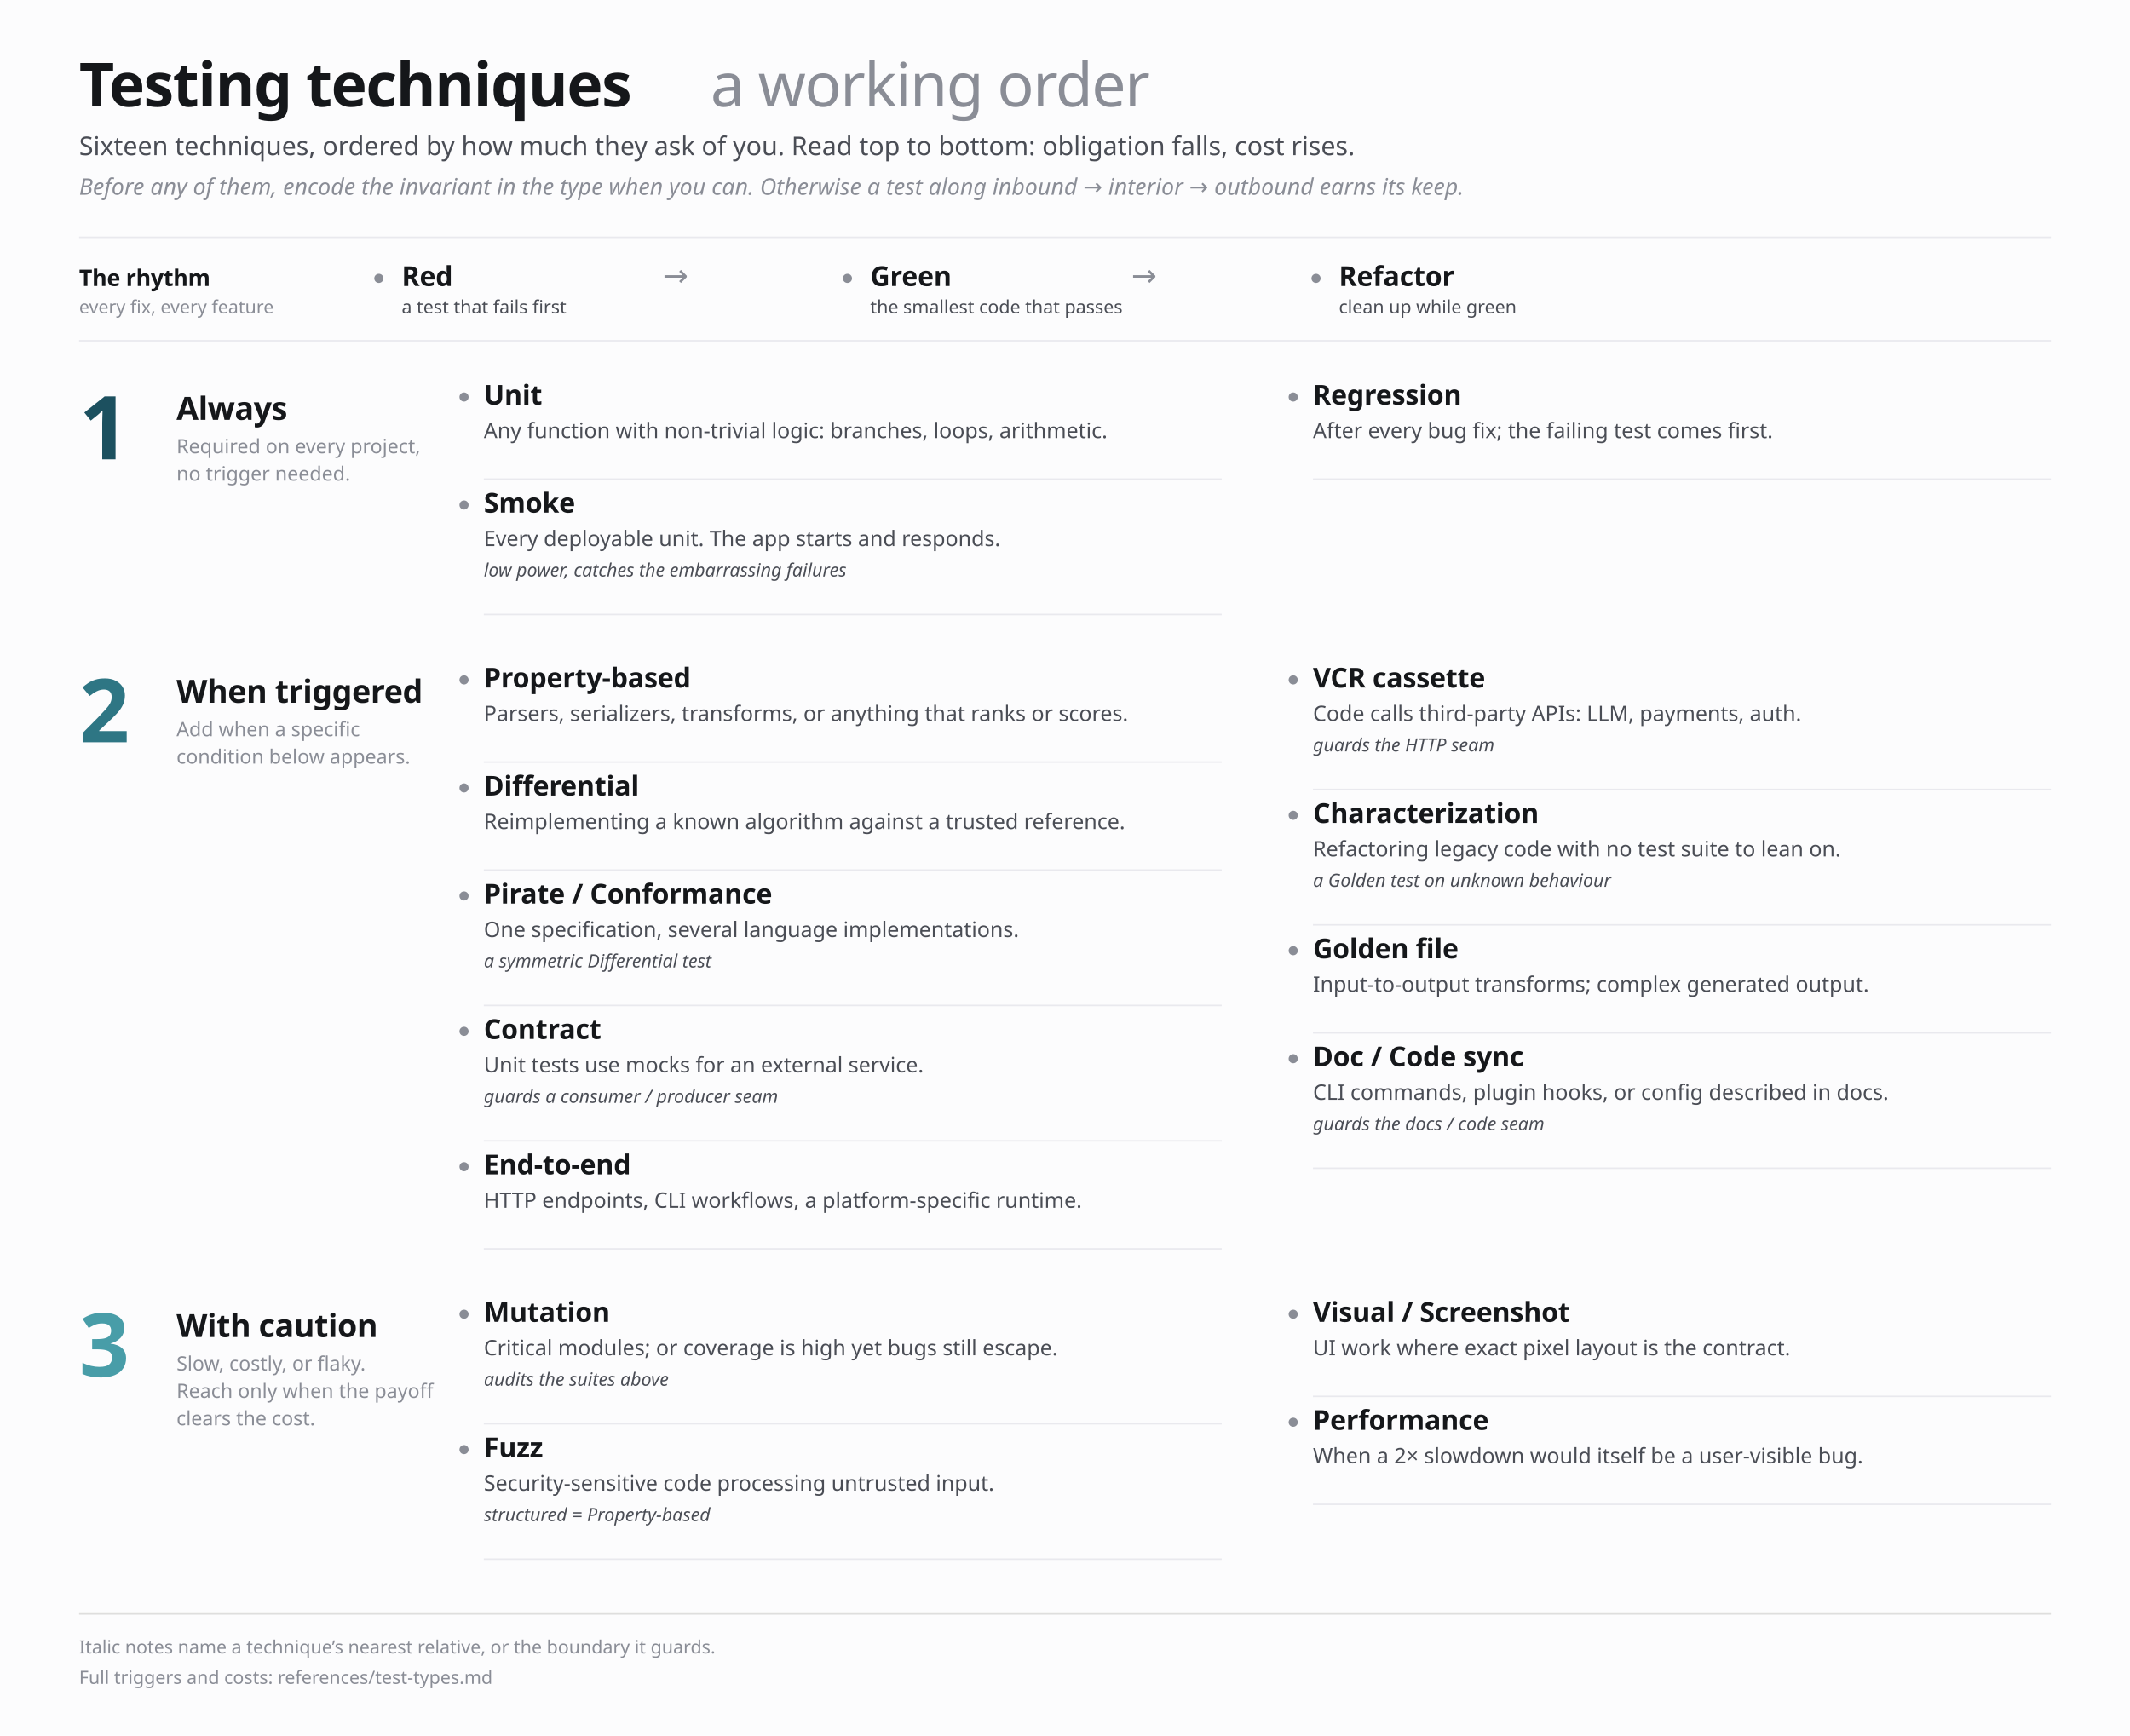
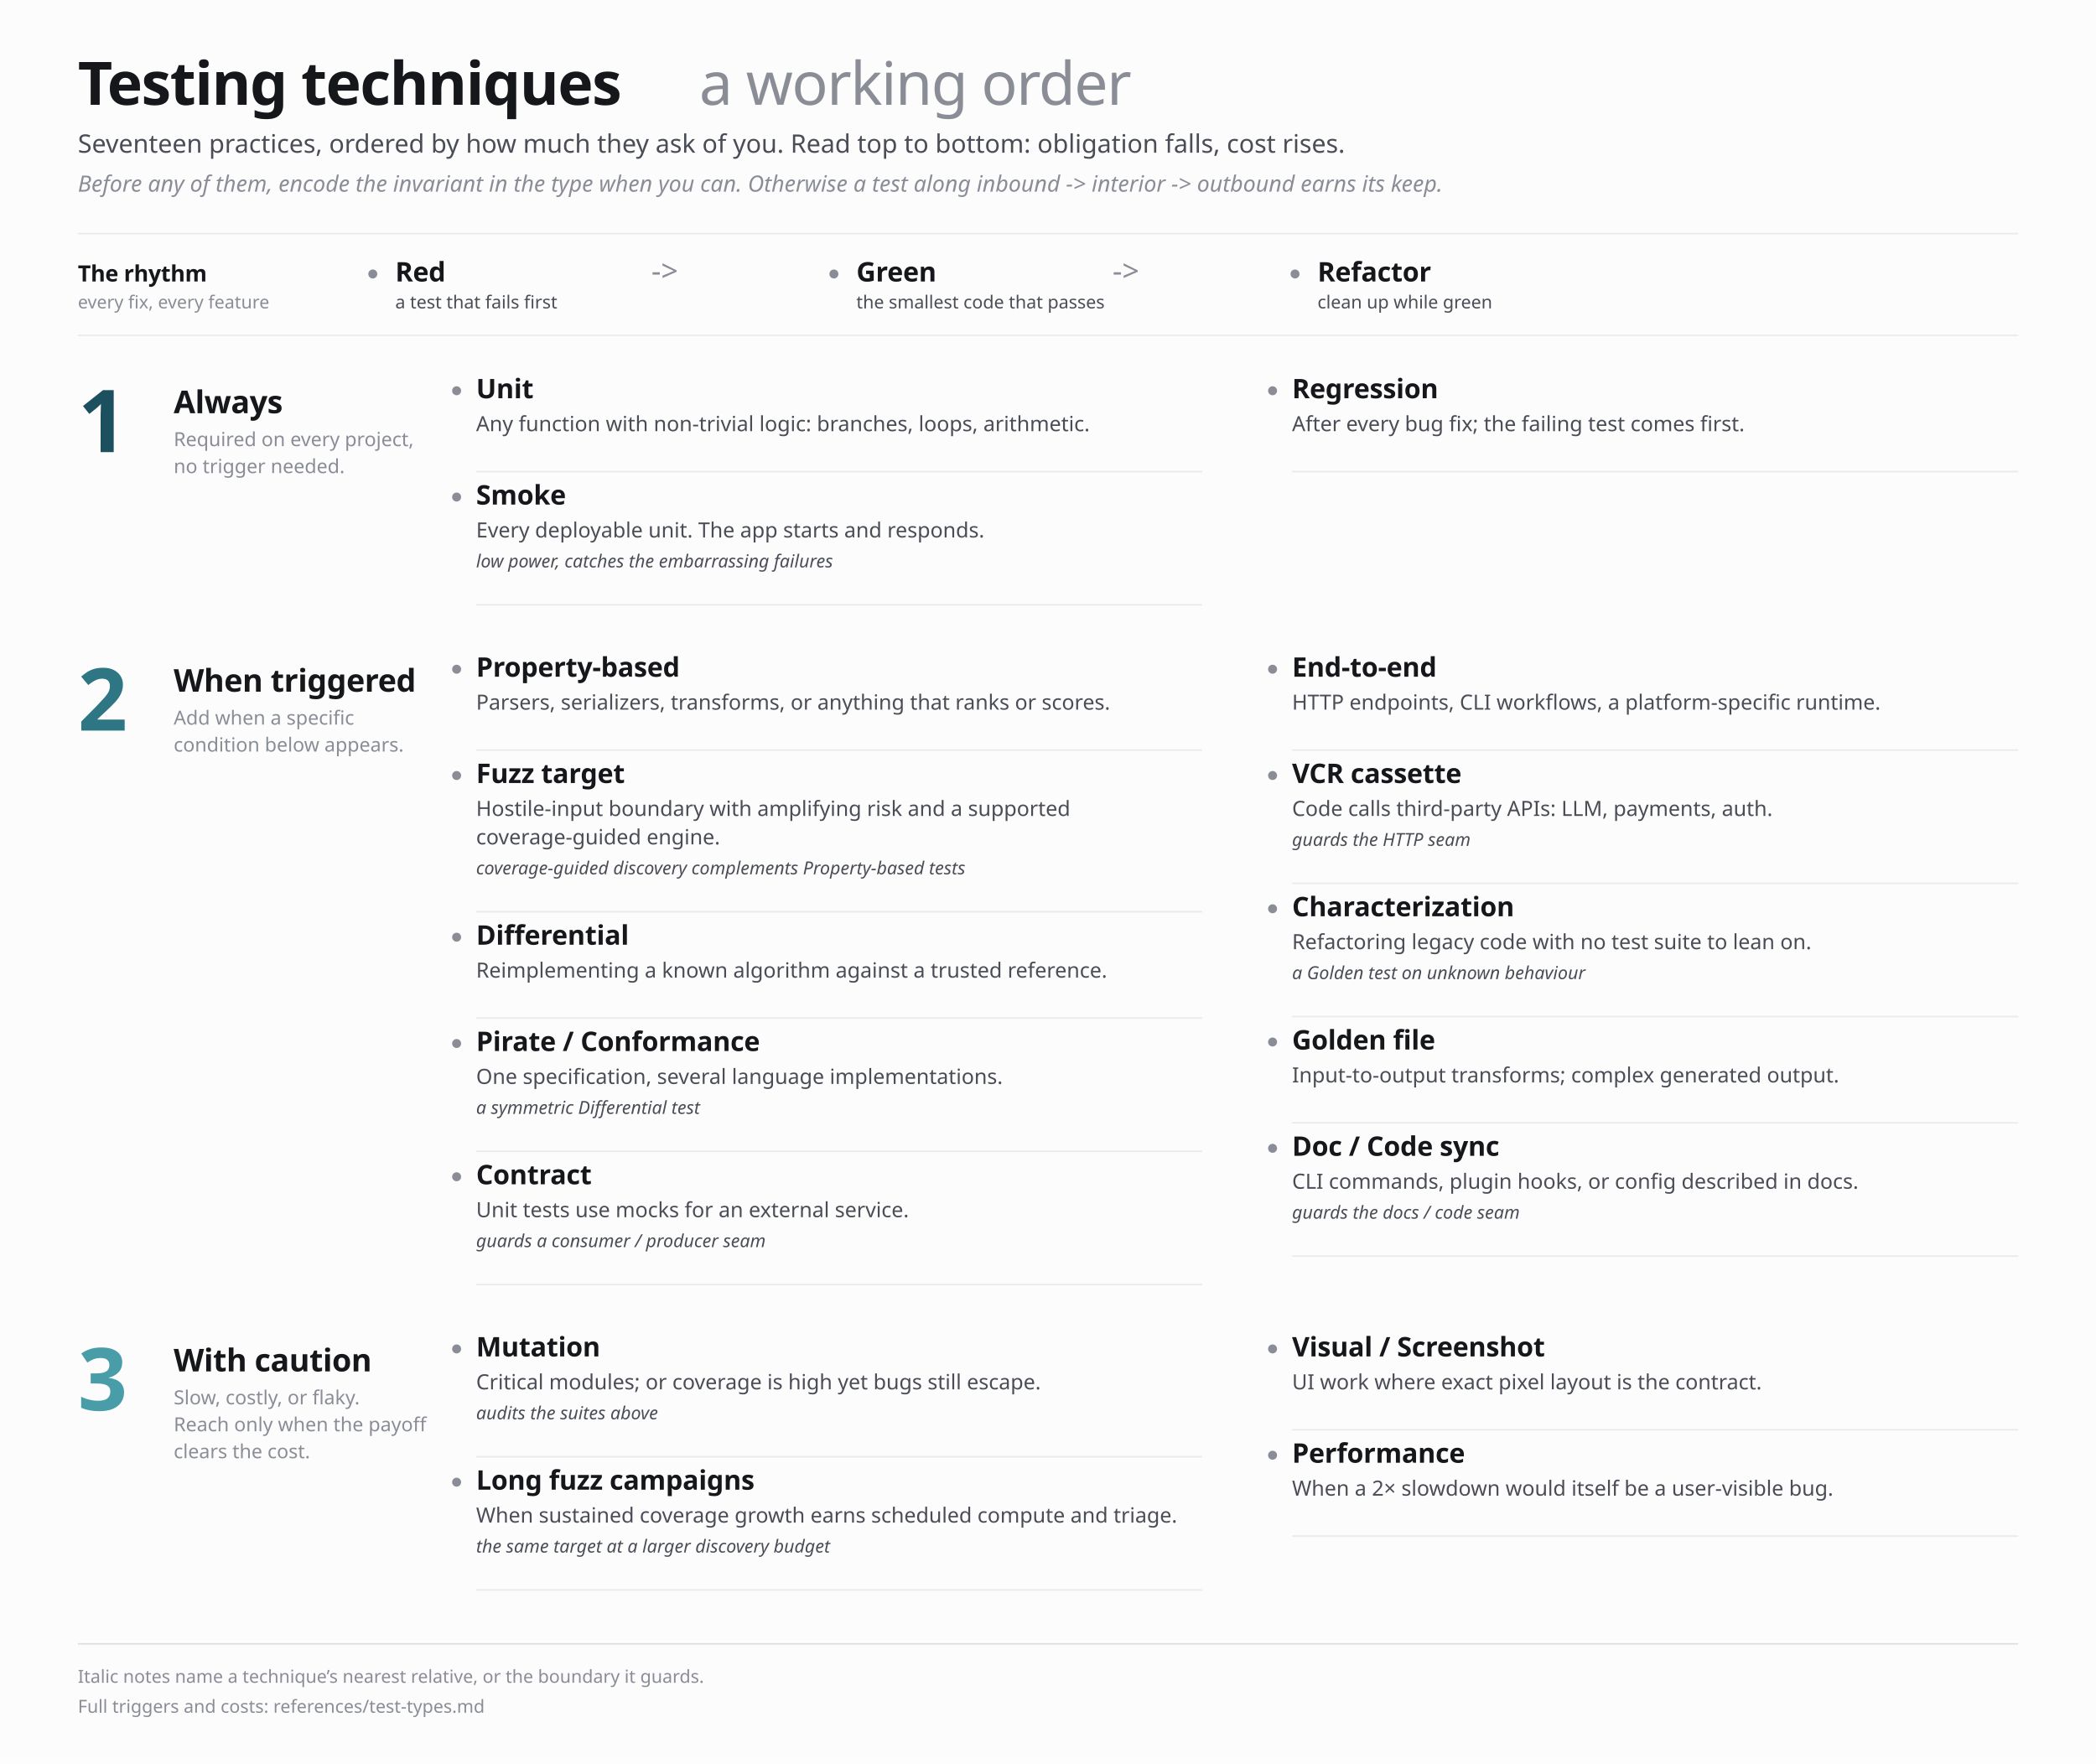
- <svg xmlns="http://www.w3.org/2000/svg" width="1400" height="1141" viewBox="0 0 1400 1141">
-   <rect width="1400" height="1141" fill="#fcfcfd" />
+ <svg xmlns="http://www.w3.org/2000/svg" width="1400" height="1178" viewBox="0 0 1400 1178">
+   <rect width="1400" height="1178" fill="#fcfcfd" />
  <text x="52.0" y="70.0" font-size="40" font-family="Bricolage Grotesque" font-weight="700" fill="#15171a" text-anchor="start" font-kerning="normal" letter-spacing="-0.80">Testing techniques</text>
  <text x="467.0" y="70.0" font-size="40" font-family="Bricolage Grotesque" font-weight="300" fill="#8a8d96" text-anchor="start" font-kerning="normal" letter-spacing="-0.80">a working order</text>
-   <text x="52.0" y="102.0" font-size="17" font-family="Hanken Grotesk" font-weight="400" fill="#4a4d55" text-anchor="start" font-kerning="normal">Sixteen techniques, ordered by how much they ask of you. Read top to bottom: obligation falls, cost rises.</text>
-   <text x="52.0" y="128.0" font-size="15" font-family="Hanken Grotesk" font-weight="400" fill="#8a8d96" text-anchor="start" font-kerning="normal" font-style="italic">Before any of them, encode the invariant in the type when you can. Otherwise a test along inbound → interior → outbound earns its keep.</text>
+   <text x="52.0" y="102.0" font-size="17" font-family="Hanken Grotesk" font-weight="400" fill="#4a4d55" text-anchor="start" font-kerning="normal">Seventeen practices, ordered by how much they ask of you. Read top to bottom: obligation falls, cost rises.</text>
+   <text x="52.0" y="128.0" font-size="15" font-family="Hanken Grotesk" font-weight="400" fill="#8a8d96" text-anchor="start" font-kerning="normal" font-style="italic">Before any of them, encode the invariant in the type when you can. Otherwise a test along inbound -&gt; interior -&gt; outbound earns its keep.</text>
  <line x1="52.0" y1="156.0" x2="1348.0" y2="156.0" stroke="#e9e9ee" stroke-width="1" />
  <text x="52.0" y="188.0" font-size="15" font-family="Bricolage Grotesque" font-weight="600" fill="#15171a" text-anchor="start" font-kerning="normal" letter-spacing="-0.15">The rhythm</text>
  <text x="52.0" y="206.0" font-size="12" font-family="Hanken Grotesk" font-weight="400" fill="#8a8d96" text-anchor="start" font-kerning="normal">every fix, every feature</text>
  <circle cx="249.0" cy="183.0" r="3" fill="#8a8d96" />
  <text x="264.0" y="188.0" font-size="18" font-family="Bricolage Grotesque" font-weight="600" fill="#15171a" text-anchor="start" font-kerning="normal" letter-spacing="-0.11">Red</text>
  <text x="264.0" y="206.0" font-size="12" font-family="Hanken Grotesk" font-weight="400" fill="#4a4d55" text-anchor="start" font-kerning="normal">a test that fails first</text>
  <circle cx="557.0" cy="183.0" r="3" fill="#8a8d96" />
  <text x="572.0" y="188.0" font-size="18" font-family="Bricolage Grotesque" font-weight="600" fill="#15171a" text-anchor="start" font-kerning="normal" letter-spacing="-0.11">Green</text>
  <text x="572.0" y="206.0" font-size="12" font-family="Hanken Grotesk" font-weight="400" fill="#4a4d55" text-anchor="start" font-kerning="normal">the smallest code that passes</text>
  <circle cx="865.0" cy="183.0" r="3" fill="#8a8d96" />
  <text x="880.0" y="188.0" font-size="18" font-family="Bricolage Grotesque" font-weight="600" fill="#15171a" text-anchor="start" font-kerning="normal" letter-spacing="-0.11">Refactor</text>
  <text x="880.0" y="206.0" font-size="12" font-family="Hanken Grotesk" font-weight="400" fill="#4a4d55" text-anchor="start" font-kerning="normal">clean up while green</text>
-   <text x="444.0" y="188.0" font-size="20" font-family="Hanken Grotesk" font-weight="400" fill="#8a8d96" text-anchor="middle" font-kerning="normal">→</text>
-   <text x="752.0" y="188.0" font-size="20" font-family="Hanken Grotesk" font-weight="400" fill="#8a8d96" text-anchor="middle" font-kerning="normal">→</text>
+   <text x="444.0" y="188.0" font-size="20" font-family="Hanken Grotesk" font-weight="400" fill="#8a8d96" text-anchor="middle" font-kerning="normal">-&gt;</text>
+   <text x="752.0" y="188.0" font-size="20" font-family="Hanken Grotesk" font-weight="400" fill="#8a8d96" text-anchor="middle" font-kerning="normal">-&gt;</text>
  <line x1="52.0" y1="224.0" x2="1348.0" y2="224.0" stroke="#e9e9ee" stroke-width="1" />
  <text x="52.0" y="302.0" font-size="58" font-family="Bricolage Grotesque" font-weight="700" fill="#1c505f" text-anchor="start" font-kerning="normal" letter-spacing="-1.74">1</text>
  <text x="116.0" y="276.0" font-size="21" font-family="Bricolage Grotesque" font-weight="600" fill="#15171a" text-anchor="start" font-kerning="normal" letter-spacing="-0.21">Always</text>
  <text x="116.0" y="298.0" font-size="13" font-family="Hanken Grotesk" font-weight="400" fill="#8a8d96" text-anchor="start" font-kerning="normal">Required on every project,</text>
  <text x="116.0" y="316.0" font-size="13" font-family="Hanken Grotesk" font-weight="400" fill="#8a8d96" text-anchor="start" font-kerning="normal">no trigger needed.</text>
  <circle cx="305.0" cy="261.0" r="3" fill="#8a8d96" />
  <text x="318.0" y="266.0" font-size="18" font-family="Bricolage Grotesque" font-weight="600" fill="#15171a" text-anchor="start" font-kerning="normal" letter-spacing="-0.11">Unit</text>
  <text x="318.0" y="288.0" font-size="14" font-family="Hanken Grotesk" font-weight="400" fill="#4a4d55" text-anchor="start" font-kerning="normal">Any function with non-trivial logic: branches, loops, arithmetic.</text>
  <line x1="318.0" y1="315.0" x2="803.0" y2="315.0" stroke="#e9e9ee" stroke-width="1" />
  <circle cx="305.0" cy="332.0" r="3" fill="#8a8d96" />
  <text x="318.0" y="337.0" font-size="18" font-family="Bricolage Grotesque" font-weight="600" fill="#15171a" text-anchor="start" font-kerning="normal" letter-spacing="-0.11">Smoke</text>
  <text x="318.0" y="359.0" font-size="14" font-family="Hanken Grotesk" font-weight="400" fill="#4a4d55" text-anchor="start" font-kerning="normal">Every deployable unit. The app starts and responds.</text>
  <text x="318.0" y="379.0" font-size="12" font-family="Hanken Grotesk" font-weight="400" fill="#4a4d55" text-anchor="start" font-kerning="normal" font-style="italic">low power, catches the embarrassing failures</text>
  <line x1="318.0" y1="404.0" x2="803.0" y2="404.0" stroke="#e9e9ee" stroke-width="1" />
  <circle cx="850.0" cy="261.0" r="3" fill="#8a8d96" />
  <text x="863.0" y="266.0" font-size="18" font-family="Bricolage Grotesque" font-weight="600" fill="#15171a" text-anchor="start" font-kerning="normal" letter-spacing="-0.11">Regression</text>
  <text x="863.0" y="288.0" font-size="14" font-family="Hanken Grotesk" font-weight="400" fill="#4a4d55" text-anchor="start" font-kerning="normal">After every bug fix; the failing test comes first.</text>
  <line x1="863.0" y1="315.0" x2="1348.0" y2="315.0" stroke="#e9e9ee" stroke-width="1" />
  <text x="52.0" y="488.0" font-size="58" font-family="Bricolage Grotesque" font-weight="700" fill="#2e7684" text-anchor="start" font-kerning="normal" letter-spacing="-1.74">2</text>
  <text x="116.0" y="462.0" font-size="21" font-family="Bricolage Grotesque" font-weight="600" fill="#15171a" text-anchor="start" font-kerning="normal" letter-spacing="-0.21">When triggered</text>
  <text x="116.0" y="484.0" font-size="13" font-family="Hanken Grotesk" font-weight="400" fill="#8a8d96" text-anchor="start" font-kerning="normal">Add when a specific</text>
  <text x="116.0" y="502.0" font-size="13" font-family="Hanken Grotesk" font-weight="400" fill="#8a8d96" text-anchor="start" font-kerning="normal">condition below appears.</text>
  <circle cx="305.0" cy="447.0" r="3" fill="#8a8d96" />
  <text x="318.0" y="452.0" font-size="18" font-family="Bricolage Grotesque" font-weight="600" fill="#15171a" text-anchor="start" font-kerning="normal" letter-spacing="-0.11">Property-based</text>
  <text x="318.0" y="474.0" font-size="14" font-family="Hanken Grotesk" font-weight="400" fill="#4a4d55" text-anchor="start" font-kerning="normal">Parsers, serializers, transforms, or anything that ranks or scores.</text>
  <line x1="318.0" y1="501.0" x2="803.0" y2="501.0" stroke="#e9e9ee" stroke-width="1" />
  <circle cx="305.0" cy="518.0" r="3" fill="#8a8d96" />
-   <text x="318.0" y="523.0" font-size="18" font-family="Bricolage Grotesque" font-weight="600" fill="#15171a" text-anchor="start" font-kerning="normal" letter-spacing="-0.11">Differential</text>
-   <text x="318.0" y="545.0" font-size="14" font-family="Hanken Grotesk" font-weight="400" fill="#4a4d55" text-anchor="start" font-kerning="normal">Reimplementing a known algorithm against a trusted reference.</text>
-   <line x1="318.0" y1="572.0" x2="803.0" y2="572.0" stroke="#e9e9ee" stroke-width="1" />
-   <circle cx="305.0" cy="589.0" r="3" fill="#8a8d96" />
-   <text x="318.0" y="594.0" font-size="18" font-family="Bricolage Grotesque" font-weight="600" fill="#15171a" text-anchor="start" font-kerning="normal" letter-spacing="-0.11">Pirate / Conformance</text>
-   <text x="318.0" y="616.0" font-size="14" font-family="Hanken Grotesk" font-weight="400" fill="#4a4d55" text-anchor="start" font-kerning="normal">One specification, several language implementations.</text>
-   <text x="318.0" y="636.0" font-size="12" font-family="Hanken Grotesk" font-weight="400" fill="#4a4d55" text-anchor="start" font-kerning="normal" font-style="italic">a symmetric Differential test</text>
-   <line x1="318.0" y1="661.0" x2="803.0" y2="661.0" stroke="#e9e9ee" stroke-width="1" />
-   <circle cx="305.0" cy="678.0" r="3" fill="#8a8d96" />
-   <text x="318.0" y="683.0" font-size="18" font-family="Bricolage Grotesque" font-weight="600" fill="#15171a" text-anchor="start" font-kerning="normal" letter-spacing="-0.11">Contract</text>
-   <text x="318.0" y="705.0" font-size="14" font-family="Hanken Grotesk" font-weight="400" fill="#4a4d55" text-anchor="start" font-kerning="normal">Unit tests use mocks for an external service.</text>
-   <text x="318.0" y="725.0" font-size="12" font-family="Hanken Grotesk" font-weight="400" fill="#4a4d55" text-anchor="start" font-kerning="normal" font-style="italic">guards a consumer / producer seam</text>
-   <line x1="318.0" y1="750.0" x2="803.0" y2="750.0" stroke="#e9e9ee" stroke-width="1" />
-   <circle cx="305.0" cy="767.0" r="3" fill="#8a8d96" />
-   <text x="318.0" y="772.0" font-size="18" font-family="Bricolage Grotesque" font-weight="600" fill="#15171a" text-anchor="start" font-kerning="normal" letter-spacing="-0.11">End-to-end</text>
-   <text x="318.0" y="794.0" font-size="14" font-family="Hanken Grotesk" font-weight="400" fill="#4a4d55" text-anchor="start" font-kerning="normal">HTTP endpoints, CLI workflows, a platform-specific runtime.</text>
-   <line x1="318.0" y1="821.0" x2="803.0" y2="821.0" stroke="#e9e9ee" stroke-width="1" />
+   <text x="318.0" y="523.0" font-size="18" font-family="Bricolage Grotesque" font-weight="600" fill="#15171a" text-anchor="start" font-kerning="normal" letter-spacing="-0.11">Fuzz target</text>
+   <text x="318.0" y="545.0" font-size="14" font-family="Hanken Grotesk" font-weight="400" fill="#4a4d55" text-anchor="start" font-kerning="normal">Hostile-input boundary with amplifying risk and a supported</text>
+   <text x="318.0" y="564.0" font-size="14" font-family="Hanken Grotesk" font-weight="400" fill="#4a4d55" text-anchor="start" font-kerning="normal">coverage-guided engine.</text>
+   <text x="318.0" y="584.0" font-size="12" font-family="Hanken Grotesk" font-weight="400" fill="#4a4d55" text-anchor="start" font-kerning="normal" font-style="italic">coverage-guided discovery complements Property-based tests</text>
+   <line x1="318.0" y1="609.0" x2="803.0" y2="609.0" stroke="#e9e9ee" stroke-width="1" />
+   <circle cx="305.0" cy="626.0" r="3" fill="#8a8d96" />
+   <text x="318.0" y="631.0" font-size="18" font-family="Bricolage Grotesque" font-weight="600" fill="#15171a" text-anchor="start" font-kerning="normal" letter-spacing="-0.11">Differential</text>
+   <text x="318.0" y="653.0" font-size="14" font-family="Hanken Grotesk" font-weight="400" fill="#4a4d55" text-anchor="start" font-kerning="normal">Reimplementing a known algorithm against a trusted reference.</text>
+   <line x1="318.0" y1="680.0" x2="803.0" y2="680.0" stroke="#e9e9ee" stroke-width="1" />
+   <circle cx="305.0" cy="697.0" r="3" fill="#8a8d96" />
+   <text x="318.0" y="702.0" font-size="18" font-family="Bricolage Grotesque" font-weight="600" fill="#15171a" text-anchor="start" font-kerning="normal" letter-spacing="-0.11">Pirate / Conformance</text>
+   <text x="318.0" y="724.0" font-size="14" font-family="Hanken Grotesk" font-weight="400" fill="#4a4d55" text-anchor="start" font-kerning="normal">One specification, several language implementations.</text>
+   <text x="318.0" y="744.0" font-size="12" font-family="Hanken Grotesk" font-weight="400" fill="#4a4d55" text-anchor="start" font-kerning="normal" font-style="italic">a symmetric Differential test</text>
+   <line x1="318.0" y1="769.0" x2="803.0" y2="769.0" stroke="#e9e9ee" stroke-width="1" />
+   <circle cx="305.0" cy="786.0" r="3" fill="#8a8d96" />
+   <text x="318.0" y="791.0" font-size="18" font-family="Bricolage Grotesque" font-weight="600" fill="#15171a" text-anchor="start" font-kerning="normal" letter-spacing="-0.11">Contract</text>
+   <text x="318.0" y="813.0" font-size="14" font-family="Hanken Grotesk" font-weight="400" fill="#4a4d55" text-anchor="start" font-kerning="normal">Unit tests use mocks for an external service.</text>
+   <text x="318.0" y="833.0" font-size="12" font-family="Hanken Grotesk" font-weight="400" fill="#4a4d55" text-anchor="start" font-kerning="normal" font-style="italic">guards a consumer / producer seam</text>
+   <line x1="318.0" y1="858.0" x2="803.0" y2="858.0" stroke="#e9e9ee" stroke-width="1" />
  <circle cx="850.0" cy="447.0" r="3" fill="#8a8d96" />
-   <text x="863.0" y="452.0" font-size="18" font-family="Bricolage Grotesque" font-weight="600" fill="#15171a" text-anchor="start" font-kerning="normal" letter-spacing="-0.11">VCR cassette</text>
-   <text x="863.0" y="474.0" font-size="14" font-family="Hanken Grotesk" font-weight="400" fill="#4a4d55" text-anchor="start" font-kerning="normal">Code calls third-party APIs: LLM, payments, auth.</text>
-   <text x="863.0" y="494.0" font-size="12" font-family="Hanken Grotesk" font-weight="400" fill="#4a4d55" text-anchor="start" font-kerning="normal" font-style="italic">guards the HTTP seam</text>
-   <line x1="863.0" y1="519.0" x2="1348.0" y2="519.0" stroke="#e9e9ee" stroke-width="1" />
-   <circle cx="850.0" cy="536.0" r="3" fill="#8a8d96" />
-   <text x="863.0" y="541.0" font-size="18" font-family="Bricolage Grotesque" font-weight="600" fill="#15171a" text-anchor="start" font-kerning="normal" letter-spacing="-0.11">Characterization</text>
-   <text x="863.0" y="563.0" font-size="14" font-family="Hanken Grotesk" font-weight="400" fill="#4a4d55" text-anchor="start" font-kerning="normal">Refactoring legacy code with no test suite to lean on.</text>
-   <text x="863.0" y="583.0" font-size="12" font-family="Hanken Grotesk" font-weight="400" fill="#4a4d55" text-anchor="start" font-kerning="normal" font-style="italic">a Golden test on unknown behaviour</text>
-   <line x1="863.0" y1="608.0" x2="1348.0" y2="608.0" stroke="#e9e9ee" stroke-width="1" />
-   <circle cx="850.0" cy="625.0" r="3" fill="#8a8d96" />
-   <text x="863.0" y="630.0" font-size="18" font-family="Bricolage Grotesque" font-weight="600" fill="#15171a" text-anchor="start" font-kerning="normal" letter-spacing="-0.11">Golden file</text>
-   <text x="863.0" y="652.0" font-size="14" font-family="Hanken Grotesk" font-weight="400" fill="#4a4d55" text-anchor="start" font-kerning="normal">Input-to-output transforms; complex generated output.</text>
+   <text x="863.0" y="452.0" font-size="18" font-family="Bricolage Grotesque" font-weight="600" fill="#15171a" text-anchor="start" font-kerning="normal" letter-spacing="-0.11">End-to-end</text>
+   <text x="863.0" y="474.0" font-size="14" font-family="Hanken Grotesk" font-weight="400" fill="#4a4d55" text-anchor="start" font-kerning="normal">HTTP endpoints, CLI workflows, a platform-specific runtime.</text>
+   <line x1="863.0" y1="501.0" x2="1348.0" y2="501.0" stroke="#e9e9ee" stroke-width="1" />
+   <circle cx="850.0" cy="518.0" r="3" fill="#8a8d96" />
+   <text x="863.0" y="523.0" font-size="18" font-family="Bricolage Grotesque" font-weight="600" fill="#15171a" text-anchor="start" font-kerning="normal" letter-spacing="-0.11">VCR cassette</text>
+   <text x="863.0" y="545.0" font-size="14" font-family="Hanken Grotesk" font-weight="400" fill="#4a4d55" text-anchor="start" font-kerning="normal">Code calls third-party APIs: LLM, payments, auth.</text>
+   <text x="863.0" y="565.0" font-size="12" font-family="Hanken Grotesk" font-weight="400" fill="#4a4d55" text-anchor="start" font-kerning="normal" font-style="italic">guards the HTTP seam</text>
+   <line x1="863.0" y1="590.0" x2="1348.0" y2="590.0" stroke="#e9e9ee" stroke-width="1" />
+   <circle cx="850.0" cy="607.0" r="3" fill="#8a8d96" />
+   <text x="863.0" y="612.0" font-size="18" font-family="Bricolage Grotesque" font-weight="600" fill="#15171a" text-anchor="start" font-kerning="normal" letter-spacing="-0.11">Characterization</text>
+   <text x="863.0" y="634.0" font-size="14" font-family="Hanken Grotesk" font-weight="400" fill="#4a4d55" text-anchor="start" font-kerning="normal">Refactoring legacy code with no test suite to lean on.</text>
+   <text x="863.0" y="654.0" font-size="12" font-family="Hanken Grotesk" font-weight="400" fill="#4a4d55" text-anchor="start" font-kerning="normal" font-style="italic">a Golden test on unknown behaviour</text>
  <line x1="863.0" y1="679.0" x2="1348.0" y2="679.0" stroke="#e9e9ee" stroke-width="1" />
  <circle cx="850.0" cy="696.0" r="3" fill="#8a8d96" />
-   <text x="863.0" y="701.0" font-size="18" font-family="Bricolage Grotesque" font-weight="600" fill="#15171a" text-anchor="start" font-kerning="normal" letter-spacing="-0.11">Doc / Code sync</text>
-   <text x="863.0" y="723.0" font-size="14" font-family="Hanken Grotesk" font-weight="400" fill="#4a4d55" text-anchor="start" font-kerning="normal">CLI commands, plugin hooks, or config described in docs.</text>
-   <text x="863.0" y="743.0" font-size="12" font-family="Hanken Grotesk" font-weight="400" fill="#4a4d55" text-anchor="start" font-kerning="normal" font-style="italic">guards the docs / code seam</text>
-   <line x1="863.0" y1="768.0" x2="1348.0" y2="768.0" stroke="#e9e9ee" stroke-width="1" />
-   <text x="52.0" y="905.0" font-size="58" font-family="Bricolage Grotesque" font-weight="700" fill="#489da8" text-anchor="start" font-kerning="normal" letter-spacing="-1.74">3</text>
-   <text x="116.0" y="879.0" font-size="21" font-family="Bricolage Grotesque" font-weight="600" fill="#15171a" text-anchor="start" font-kerning="normal" letter-spacing="-0.21">With caution</text>
-   <text x="116.0" y="901.0" font-size="13" font-family="Hanken Grotesk" font-weight="400" fill="#8a8d96" text-anchor="start" font-kerning="normal">Slow, costly, or flaky.</text>
-   <text x="116.0" y="919.0" font-size="13" font-family="Hanken Grotesk" font-weight="400" fill="#8a8d96" text-anchor="start" font-kerning="normal">Reach only when the payoff</text>
-   <text x="116.0" y="937.0" font-size="13" font-family="Hanken Grotesk" font-weight="400" fill="#8a8d96" text-anchor="start" font-kerning="normal">clears the cost.</text>
-   <circle cx="305.0" cy="864.0" r="3" fill="#8a8d96" />
-   <text x="318.0" y="869.0" font-size="18" font-family="Bricolage Grotesque" font-weight="600" fill="#15171a" text-anchor="start" font-kerning="normal" letter-spacing="-0.11">Mutation</text>
-   <text x="318.0" y="891.0" font-size="14" font-family="Hanken Grotesk" font-weight="400" fill="#4a4d55" text-anchor="start" font-kerning="normal">Critical modules; or coverage is high yet bugs still escape.</text>
-   <text x="318.0" y="911.0" font-size="12" font-family="Hanken Grotesk" font-weight="400" fill="#4a4d55" text-anchor="start" font-kerning="normal" font-style="italic">audits the suites above</text>
-   <line x1="318.0" y1="936.0" x2="803.0" y2="936.0" stroke="#e9e9ee" stroke-width="1" />
-   <circle cx="305.0" cy="953.0" r="3" fill="#8a8d96" />
-   <text x="318.0" y="958.0" font-size="18" font-family="Bricolage Grotesque" font-weight="600" fill="#15171a" text-anchor="start" font-kerning="normal" letter-spacing="-0.11">Fuzz</text>
-   <text x="318.0" y="980.0" font-size="14" font-family="Hanken Grotesk" font-weight="400" fill="#4a4d55" text-anchor="start" font-kerning="normal">Security-sensitive code processing untrusted input.</text>
-   <text x="318.0" y="1000.0" font-size="12" font-family="Hanken Grotesk" font-weight="400" fill="#4a4d55" text-anchor="start" font-kerning="normal" font-style="italic">structured = Property-based</text>
-   <line x1="318.0" y1="1025.0" x2="803.0" y2="1025.0" stroke="#e9e9ee" stroke-width="1" />
-   <circle cx="850.0" cy="864.0" r="3" fill="#8a8d96" />
-   <text x="863.0" y="869.0" font-size="18" font-family="Bricolage Grotesque" font-weight="600" fill="#15171a" text-anchor="start" font-kerning="normal" letter-spacing="-0.11">Visual / Screenshot</text>
-   <text x="863.0" y="891.0" font-size="14" font-family="Hanken Grotesk" font-weight="400" fill="#4a4d55" text-anchor="start" font-kerning="normal">UI work where exact pixel layout is the contract.</text>
-   <line x1="863.0" y1="918.0" x2="1348.0" y2="918.0" stroke="#e9e9ee" stroke-width="1" />
-   <circle cx="850.0" cy="935.0" r="3" fill="#8a8d96" />
-   <text x="863.0" y="940.0" font-size="18" font-family="Bricolage Grotesque" font-weight="600" fill="#15171a" text-anchor="start" font-kerning="normal" letter-spacing="-0.11">Performance</text>
-   <text x="863.0" y="962.0" font-size="14" font-family="Hanken Grotesk" font-weight="400" fill="#4a4d55" text-anchor="start" font-kerning="normal">When a 2× slowdown would itself be a user-visible bug.</text>
-   <line x1="863.0" y1="989.0" x2="1348.0" y2="989.0" stroke="#e9e9ee" stroke-width="1" />
-   <line x1="52.0" y1="1061.0" x2="1348.0" y2="1061.0" stroke="#dededd" stroke-width="1" />
-   <text x="52.0" y="1087.0" font-size="12" font-family="Hanken Grotesk" font-weight="400" fill="#8a8d96" text-anchor="start" font-kerning="normal">Italic notes name a technique’s nearest relative, or the boundary it guards.</text>
-   <text x="52.0" y="1107.0" font-size="12" font-family="Hanken Grotesk" font-weight="400" fill="#8a8d96" text-anchor="start" font-kerning="normal">Full triggers and costs: references/test-types.md</text>
+   <text x="863.0" y="701.0" font-size="18" font-family="Bricolage Grotesque" font-weight="600" fill="#15171a" text-anchor="start" font-kerning="normal" letter-spacing="-0.11">Golden file</text>
+   <text x="863.0" y="723.0" font-size="14" font-family="Hanken Grotesk" font-weight="400" fill="#4a4d55" text-anchor="start" font-kerning="normal">Input-to-output transforms; complex generated output.</text>
+   <line x1="863.0" y1="750.0" x2="1348.0" y2="750.0" stroke="#e9e9ee" stroke-width="1" />
+   <circle cx="850.0" cy="767.0" r="3" fill="#8a8d96" />
+   <text x="863.0" y="772.0" font-size="18" font-family="Bricolage Grotesque" font-weight="600" fill="#15171a" text-anchor="start" font-kerning="normal" letter-spacing="-0.11">Doc / Code sync</text>
+   <text x="863.0" y="794.0" font-size="14" font-family="Hanken Grotesk" font-weight="400" fill="#4a4d55" text-anchor="start" font-kerning="normal">CLI commands, plugin hooks, or config described in docs.</text>
+   <text x="863.0" y="814.0" font-size="12" font-family="Hanken Grotesk" font-weight="400" fill="#4a4d55" text-anchor="start" font-kerning="normal" font-style="italic">guards the docs / code seam</text>
+   <line x1="863.0" y1="839.0" x2="1348.0" y2="839.0" stroke="#e9e9ee" stroke-width="1" />
+   <text x="52.0" y="942.0" font-size="58" font-family="Bricolage Grotesque" font-weight="700" fill="#489da8" text-anchor="start" font-kerning="normal" letter-spacing="-1.74">3</text>
+   <text x="116.0" y="916.0" font-size="21" font-family="Bricolage Grotesque" font-weight="600" fill="#15171a" text-anchor="start" font-kerning="normal" letter-spacing="-0.21">With caution</text>
+   <text x="116.0" y="938.0" font-size="13" font-family="Hanken Grotesk" font-weight="400" fill="#8a8d96" text-anchor="start" font-kerning="normal">Slow, costly, or flaky.</text>
+   <text x="116.0" y="956.0" font-size="13" font-family="Hanken Grotesk" font-weight="400" fill="#8a8d96" text-anchor="start" font-kerning="normal">Reach only when the payoff</text>
+   <text x="116.0" y="974.0" font-size="13" font-family="Hanken Grotesk" font-weight="400" fill="#8a8d96" text-anchor="start" font-kerning="normal">clears the cost.</text>
+   <circle cx="305.0" cy="901.0" r="3" fill="#8a8d96" />
+   <text x="318.0" y="906.0" font-size="18" font-family="Bricolage Grotesque" font-weight="600" fill="#15171a" text-anchor="start" font-kerning="normal" letter-spacing="-0.11">Mutation</text>
+   <text x="318.0" y="928.0" font-size="14" font-family="Hanken Grotesk" font-weight="400" fill="#4a4d55" text-anchor="start" font-kerning="normal">Critical modules; or coverage is high yet bugs still escape.</text>
+   <text x="318.0" y="948.0" font-size="12" font-family="Hanken Grotesk" font-weight="400" fill="#4a4d55" text-anchor="start" font-kerning="normal" font-style="italic">audits the suites above</text>
+   <line x1="318.0" y1="973.0" x2="803.0" y2="973.0" stroke="#e9e9ee" stroke-width="1" />
+   <circle cx="305.0" cy="990.0" r="3" fill="#8a8d96" />
+   <text x="318.0" y="995.0" font-size="18" font-family="Bricolage Grotesque" font-weight="600" fill="#15171a" text-anchor="start" font-kerning="normal" letter-spacing="-0.11">Long fuzz campaigns</text>
+   <text x="318.0" y="1017.0" font-size="14" font-family="Hanken Grotesk" font-weight="400" fill="#4a4d55" text-anchor="start" font-kerning="normal">When sustained coverage growth earns scheduled compute and triage.</text>
+   <text x="318.0" y="1037.0" font-size="12" font-family="Hanken Grotesk" font-weight="400" fill="#4a4d55" text-anchor="start" font-kerning="normal" font-style="italic">the same target at a larger discovery budget</text>
+   <line x1="318.0" y1="1062.0" x2="803.0" y2="1062.0" stroke="#e9e9ee" stroke-width="1" />
+   <circle cx="850.0" cy="901.0" r="3" fill="#8a8d96" />
+   <text x="863.0" y="906.0" font-size="18" font-family="Bricolage Grotesque" font-weight="600" fill="#15171a" text-anchor="start" font-kerning="normal" letter-spacing="-0.11">Visual / Screenshot</text>
+   <text x="863.0" y="928.0" font-size="14" font-family="Hanken Grotesk" font-weight="400" fill="#4a4d55" text-anchor="start" font-kerning="normal">UI work where exact pixel layout is the contract.</text>
+   <line x1="863.0" y1="955.0" x2="1348.0" y2="955.0" stroke="#e9e9ee" stroke-width="1" />
+   <circle cx="850.0" cy="972.0" r="3" fill="#8a8d96" />
+   <text x="863.0" y="977.0" font-size="18" font-family="Bricolage Grotesque" font-weight="600" fill="#15171a" text-anchor="start" font-kerning="normal" letter-spacing="-0.11">Performance</text>
+   <text x="863.0" y="999.0" font-size="14" font-family="Hanken Grotesk" font-weight="400" fill="#4a4d55" text-anchor="start" font-kerning="normal">When a 2× slowdown would itself be a user-visible bug.</text>
+   <line x1="863.0" y1="1026.0" x2="1348.0" y2="1026.0" stroke="#e9e9ee" stroke-width="1" />
+   <line x1="52.0" y1="1098.0" x2="1348.0" y2="1098.0" stroke="#dededd" stroke-width="1" />
+   <text x="52.0" y="1124.0" font-size="12" font-family="Hanken Grotesk" font-weight="400" fill="#8a8d96" text-anchor="start" font-kerning="normal">Italic notes name a technique’s nearest relative, or the boundary it guards.</text>
+   <text x="52.0" y="1144.0" font-size="12" font-family="Hanken Grotesk" font-weight="400" fill="#8a8d96" text-anchor="start" font-kerning="normal">Full triggers and costs: references/test-types.md</text>
</svg>
